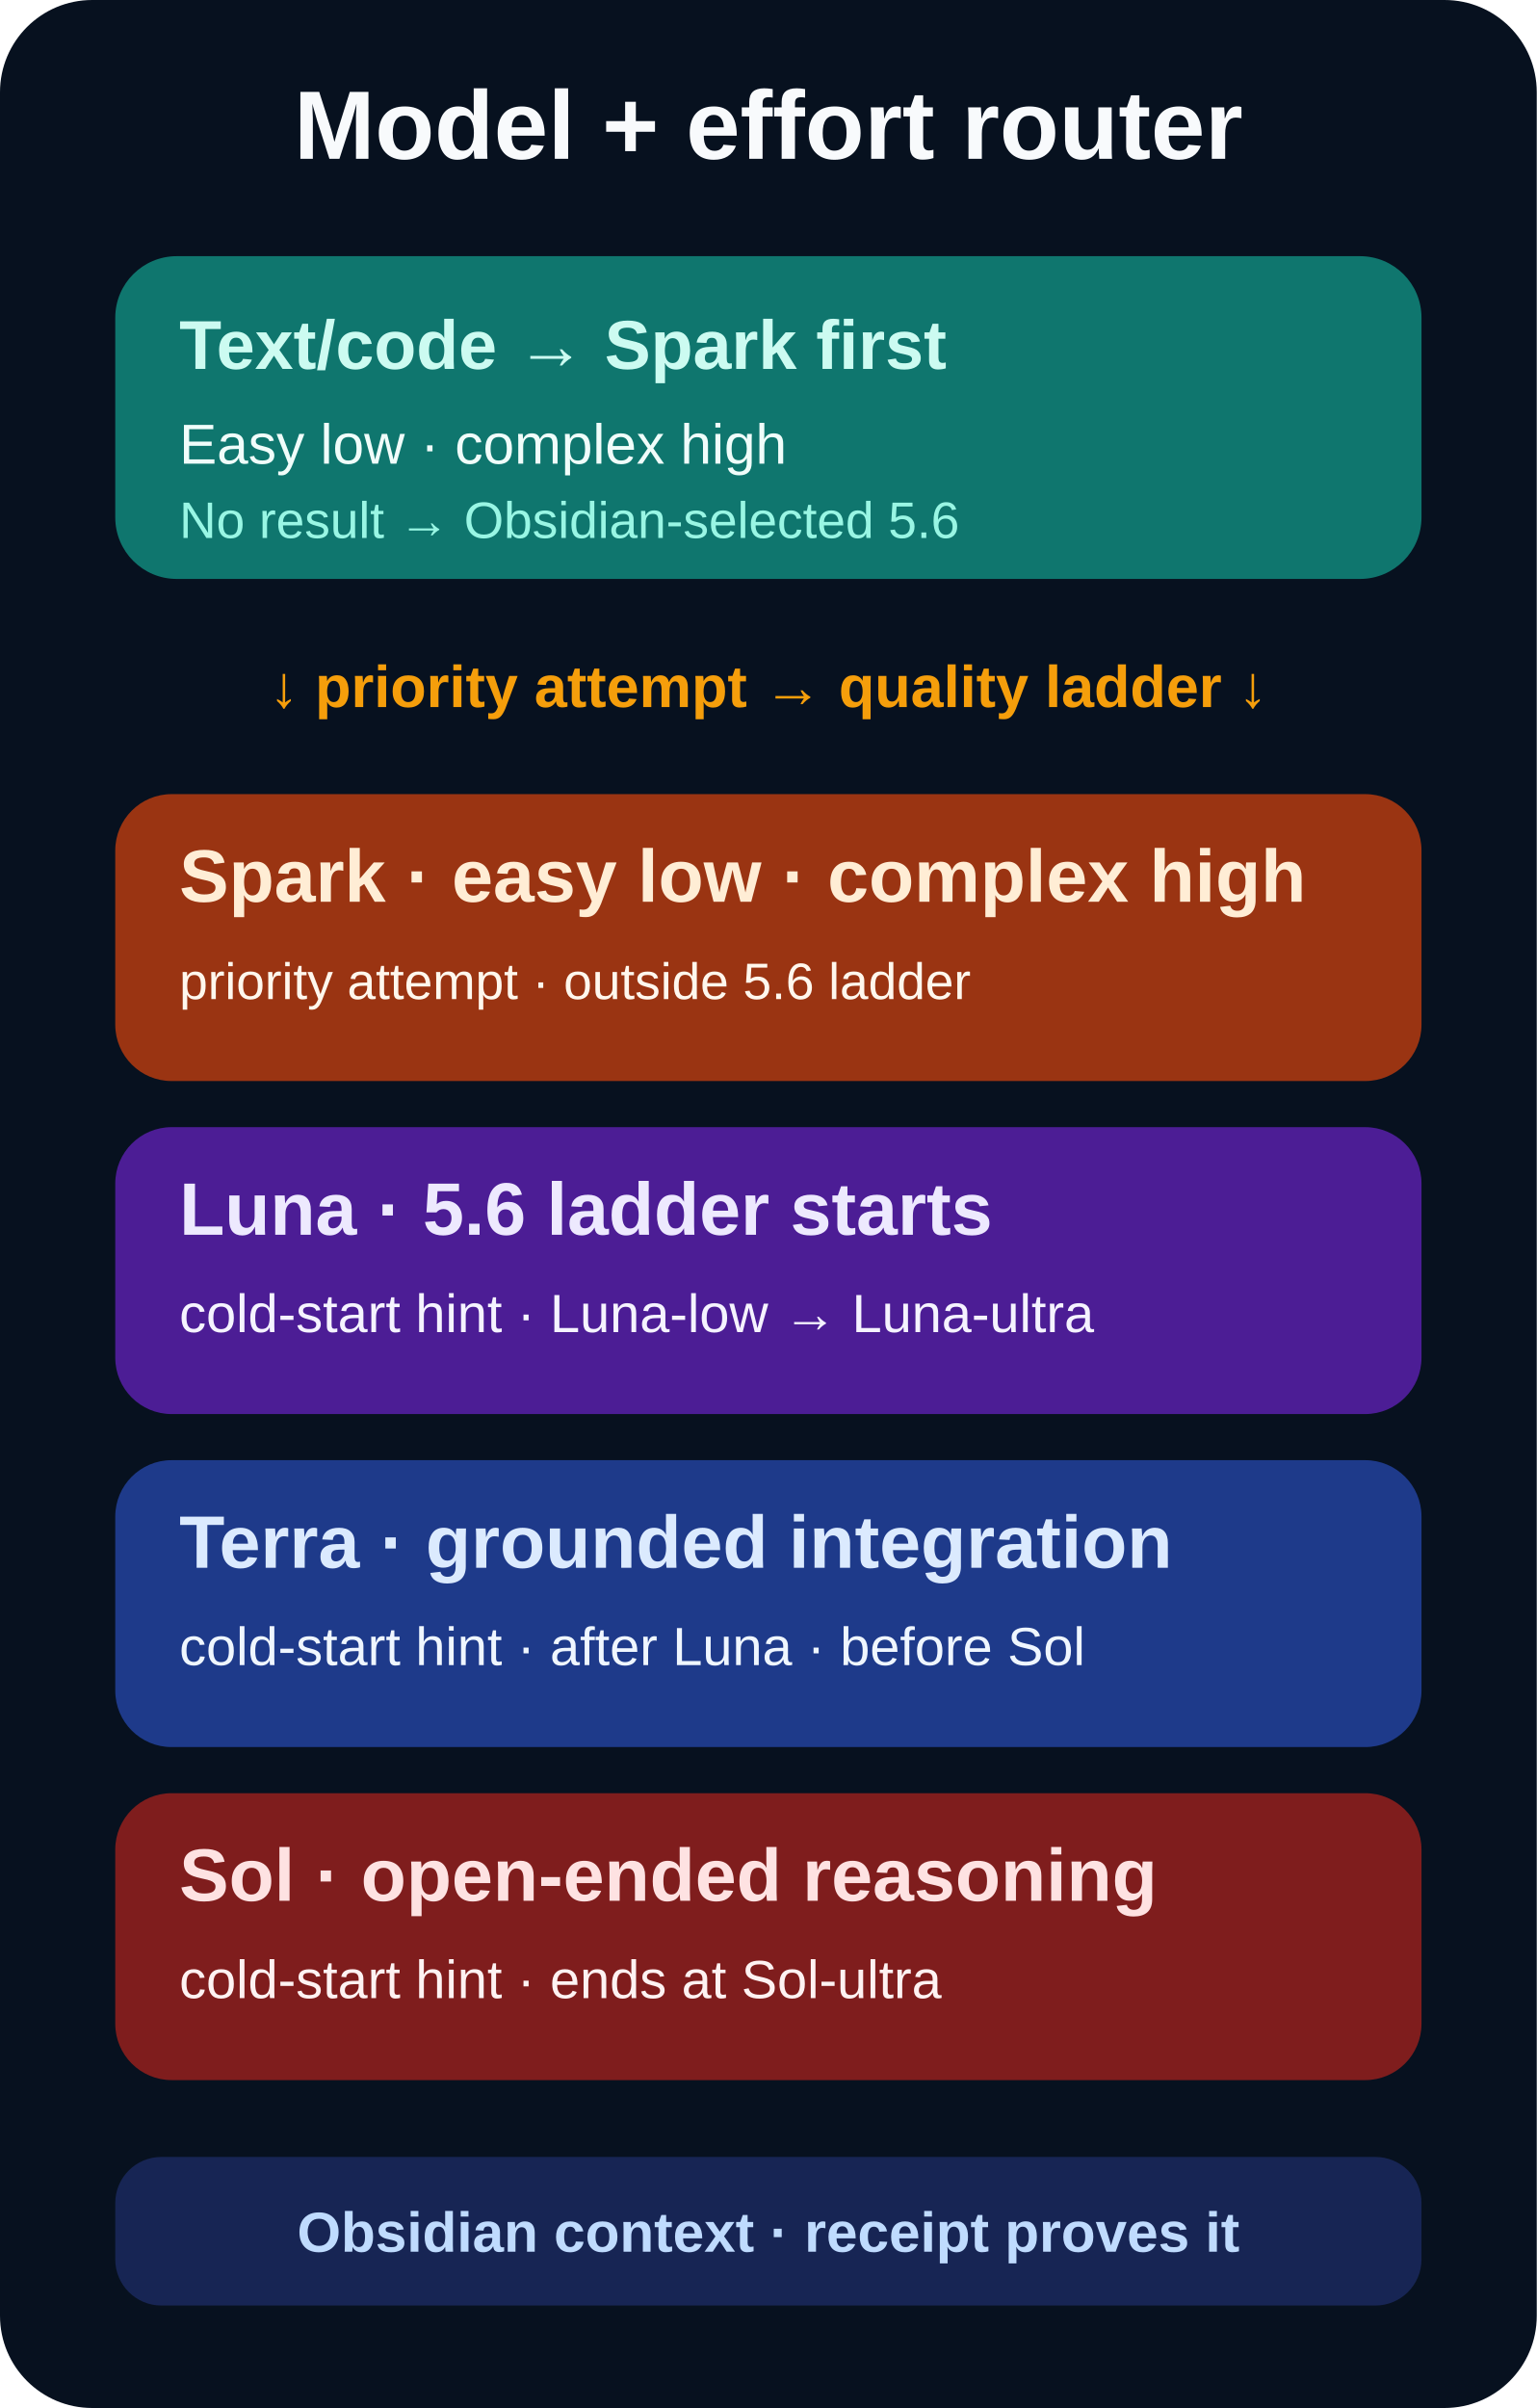
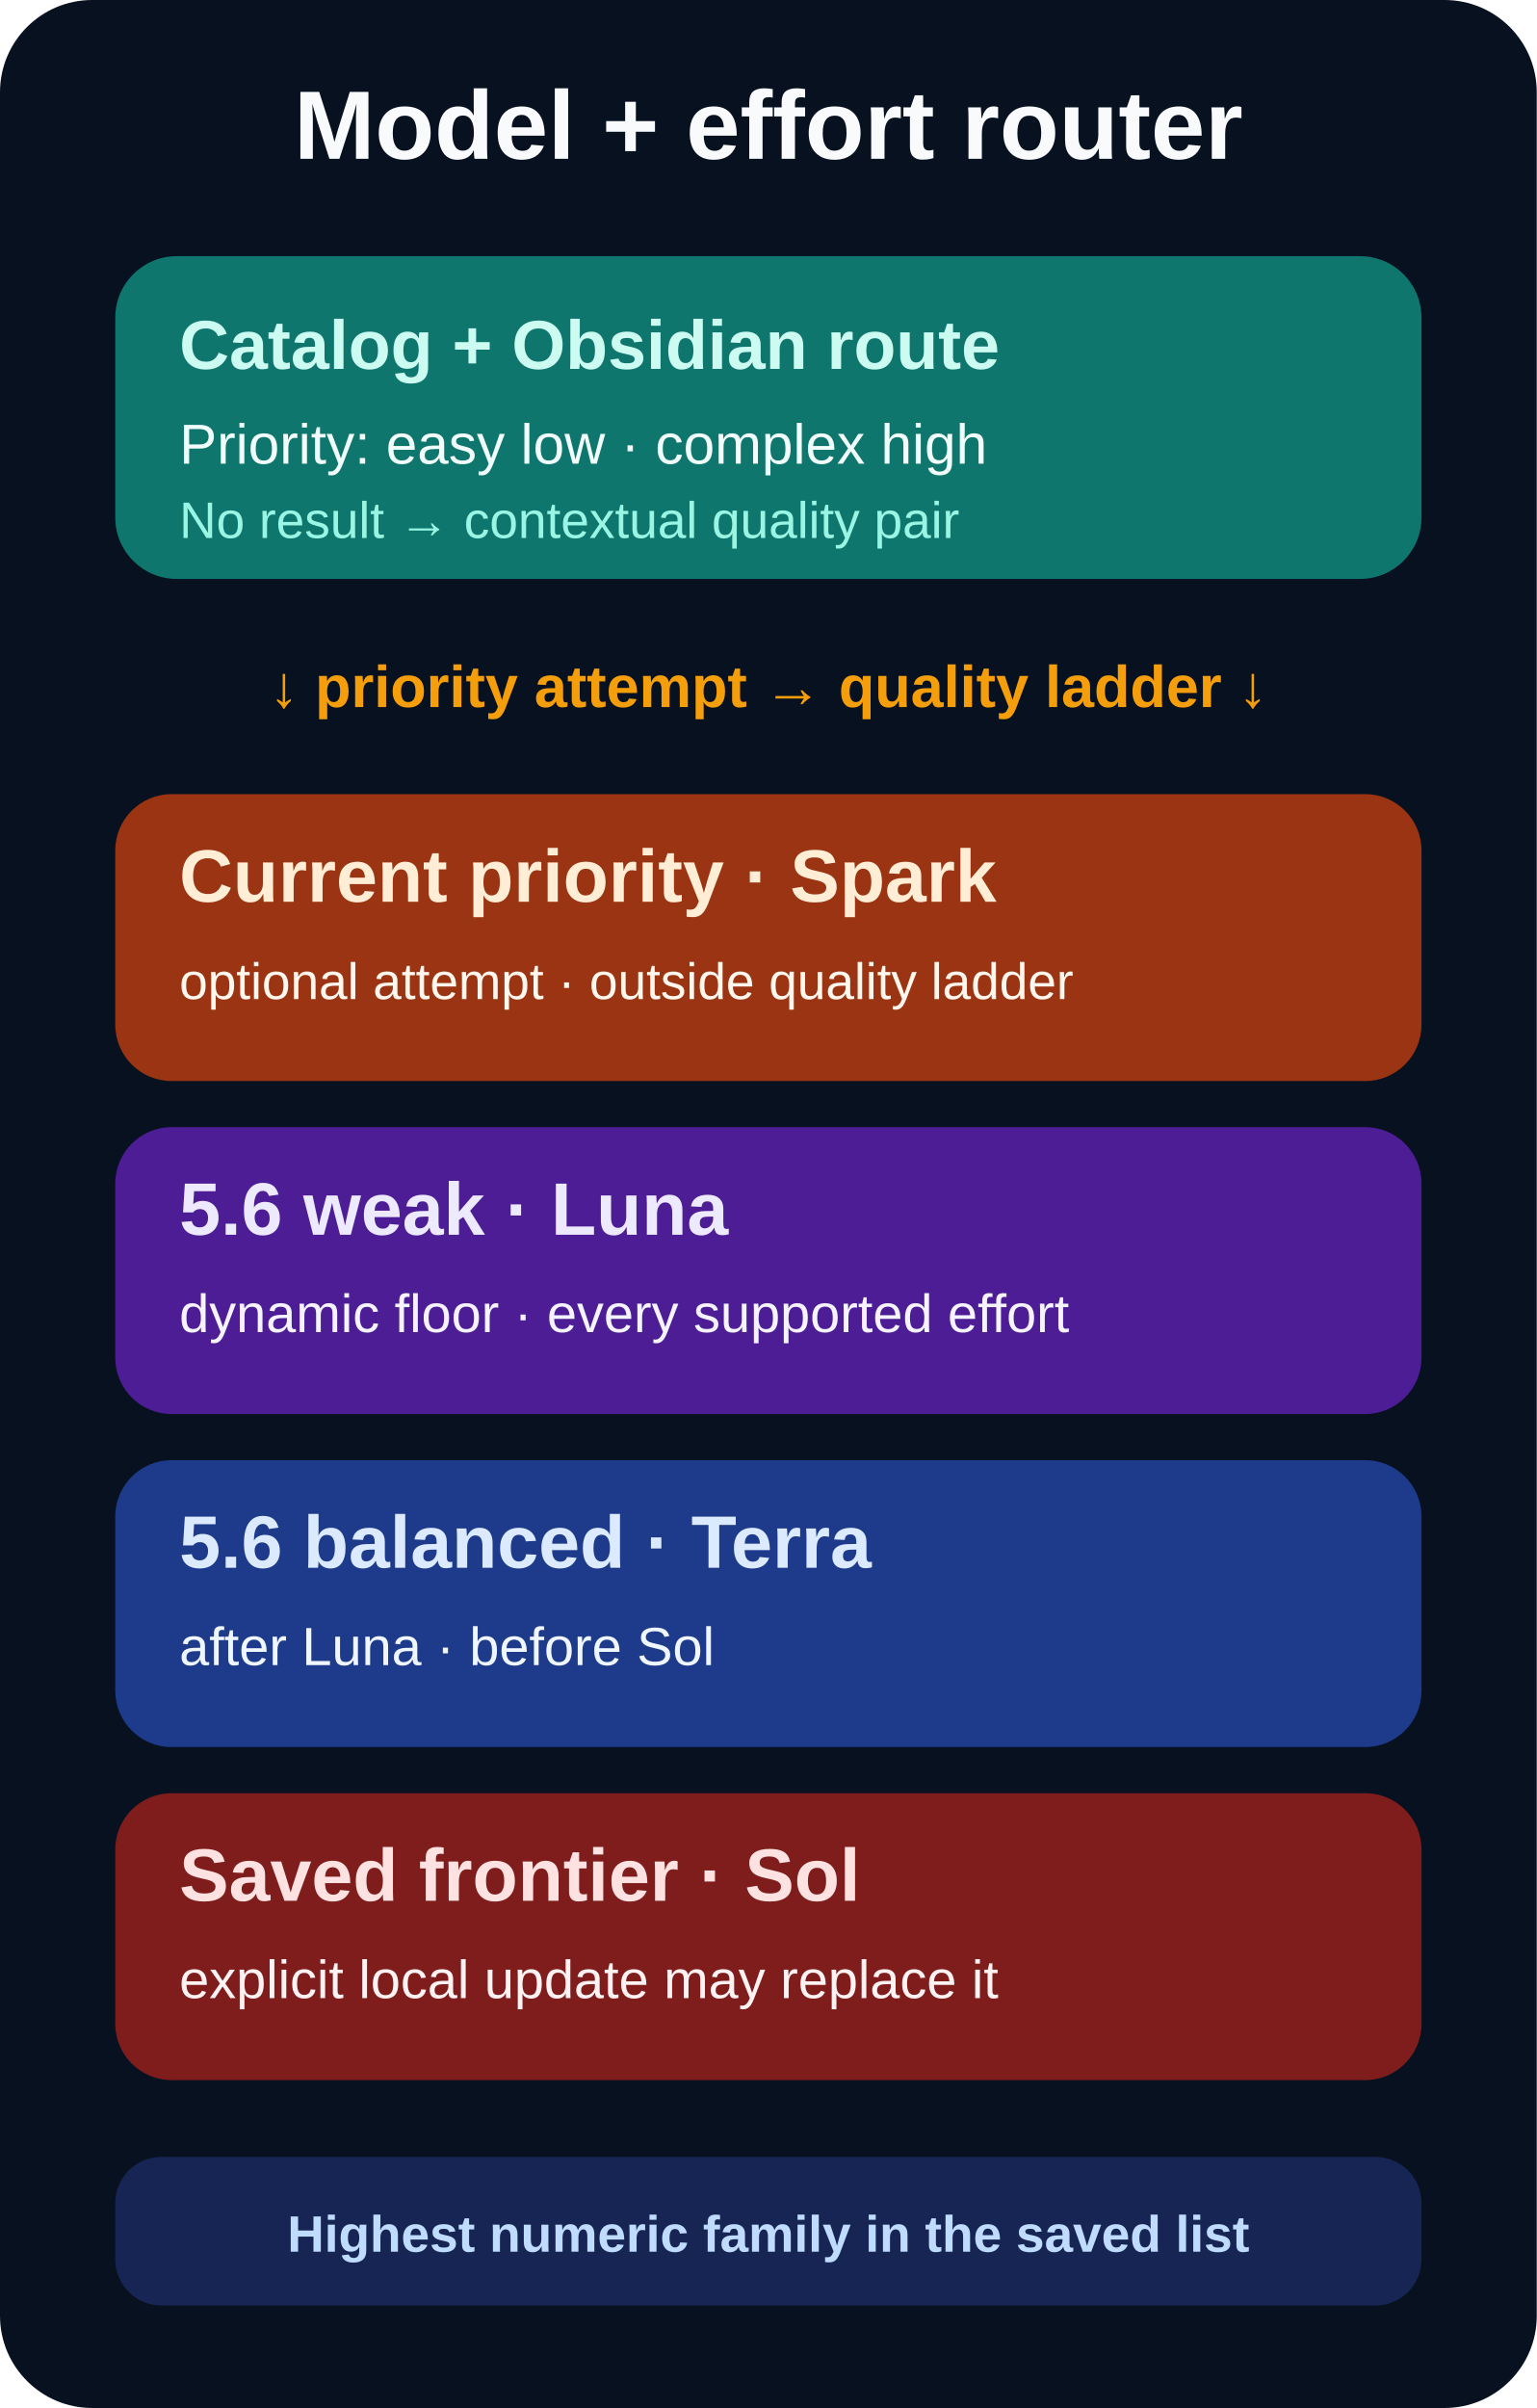
<svg xmlns="http://www.w3.org/2000/svg" role="img" aria-labelledby="title desc" viewBox="0 0 600 940">
  <rect width="600" height="940" rx="36" fill="#07111f" />
  <text x="300" y="62" text-anchor="middle" fill="#f8fafc" font-family="Arial, sans-serif" font-size="38" font-weight="700">Model + effort router</text>
  <g font-family="Arial, sans-serif">
    <rect x="45" y="100" width="510" height="126" rx="24" fill="#0f766e" />
-     <text x="70" y="144" fill="#ccfbf1" font-size="27" font-weight="700">Text/code → Spark first</text>
-     <text x="70" y="181" fill="#f0fdfa" font-size="22">Easy low · complex high</text>
-     <text x="70" y="210" fill="#99f6e4" font-size="20">No result → Obsidian-selected 5.6</text>
+     <text x="70" y="144" fill="#ccfbf1" font-size="27" font-weight="700">Catalog + Obsidian route</text>
+     <text x="70" y="181" fill="#f0fdfa" font-size="22">Priority: easy low · complex high</text>
+     <text x="70" y="210" fill="#99f6e4" font-size="20">No result → contextual quality pair</text>
    <text x="300" y="276" text-anchor="middle" fill="#f59e0b" font-size="23" font-weight="700">↓ priority attempt → quality ladder ↓</text>
    <rect x="45" y="310" width="510" height="112" rx="22" fill="#9a3412" />
-     <text x="70" y="352" fill="#ffedd5" font-size="29" font-weight="700">Spark · easy low · complex high</text>
-     <text x="70" y="390" fill="#fff7ed" font-size="20">priority attempt · outside 5.6 ladder</text>
+     <text x="70" y="352" fill="#ffedd5" font-size="29" font-weight="700">Current priority · Spark</text>
+     <text x="70" y="390" fill="#fff7ed" font-size="20">optional attempt · outside quality ladder</text>
    <rect x="45" y="440" width="510" height="112" rx="22" fill="#4c1d95" />
-     <text x="70" y="482" fill="#ede9fe" font-size="29" font-weight="700">Luna · 5.6 ladder starts</text>
-     <text x="70" y="520" fill="#f5f3ff" font-size="21">cold-start hint · Luna-low → Luna-ultra</text>
+     <text x="70" y="482" fill="#ede9fe" font-size="29" font-weight="700">5.6 weak · Luna</text>
+     <text x="70" y="520" fill="#f5f3ff" font-size="21">dynamic floor · every supported effort</text>
    <rect x="45" y="570" width="510" height="112" rx="22" fill="#1e3a8a" />
-     <text x="70" y="612" fill="#dbeafe" font-size="29" font-weight="700">Terra · grounded integration</text>
-     <text x="70" y="650" fill="#eff6ff" font-size="21">cold-start hint · after Luna · before Sol</text>
+     <text x="70" y="612" fill="#dbeafe" font-size="29" font-weight="700">5.6 balanced · Terra</text>
+     <text x="70" y="650" fill="#eff6ff" font-size="21">after Luna · before Sol</text>
    <rect x="45" y="700" width="510" height="112" rx="22" fill="#7f1d1d" />
-     <text x="70" y="742" fill="#fee2e2" font-size="29" font-weight="700">Sol · open-ended reasoning</text>
-     <text x="70" y="780" fill="#fef2f2" font-size="21">cold-start hint · ends at Sol-ultra</text>
+     <text x="70" y="742" fill="#fee2e2" font-size="29" font-weight="700">Saved frontier · Sol</text>
+     <text x="70" y="780" fill="#fef2f2" font-size="21">explicit local update may replace it</text>
    <rect x="45" y="842" width="510" height="58" rx="18" fill="#172554" />
-     <text x="300" y="879" text-anchor="middle" fill="#bfdbfe" font-size="22" font-weight="700">Obsidian context · receipt proves it</text>
+     <text x="300" y="879" text-anchor="middle" fill="#bfdbfe" font-size="20" font-weight="700">Highest numeric family in the saved list</text>
  </g>
</svg>
